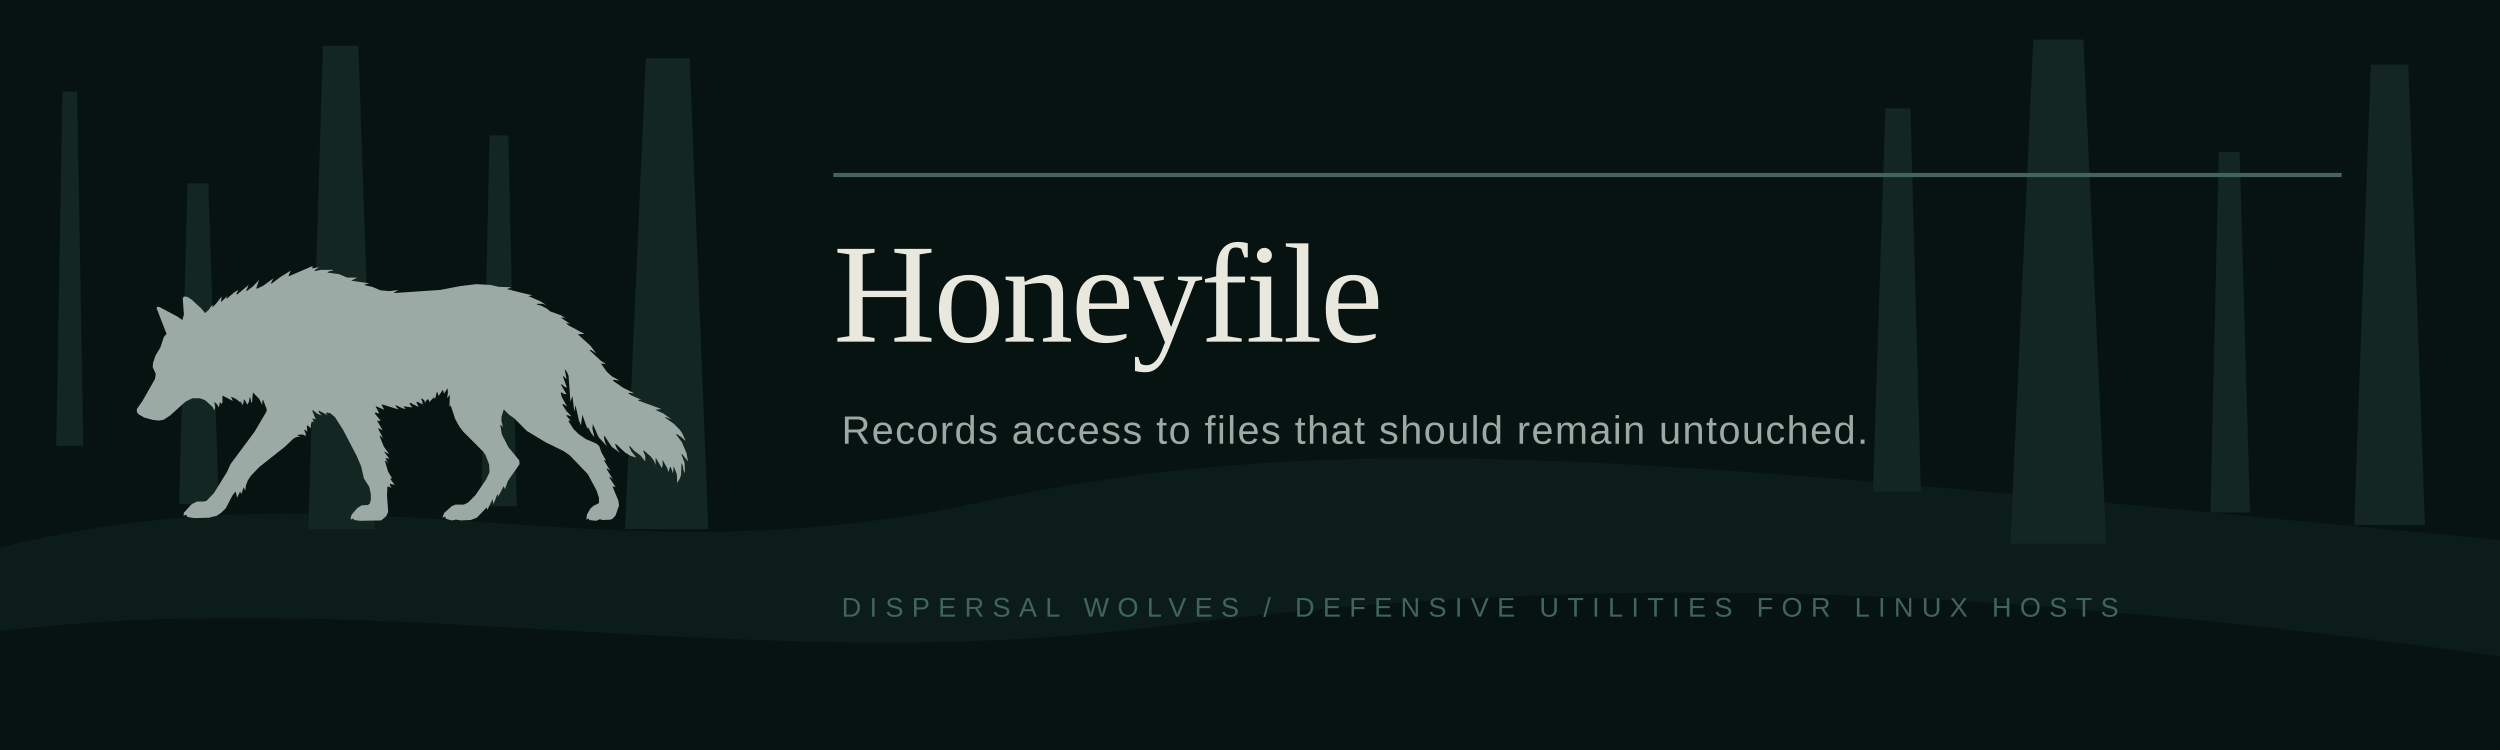
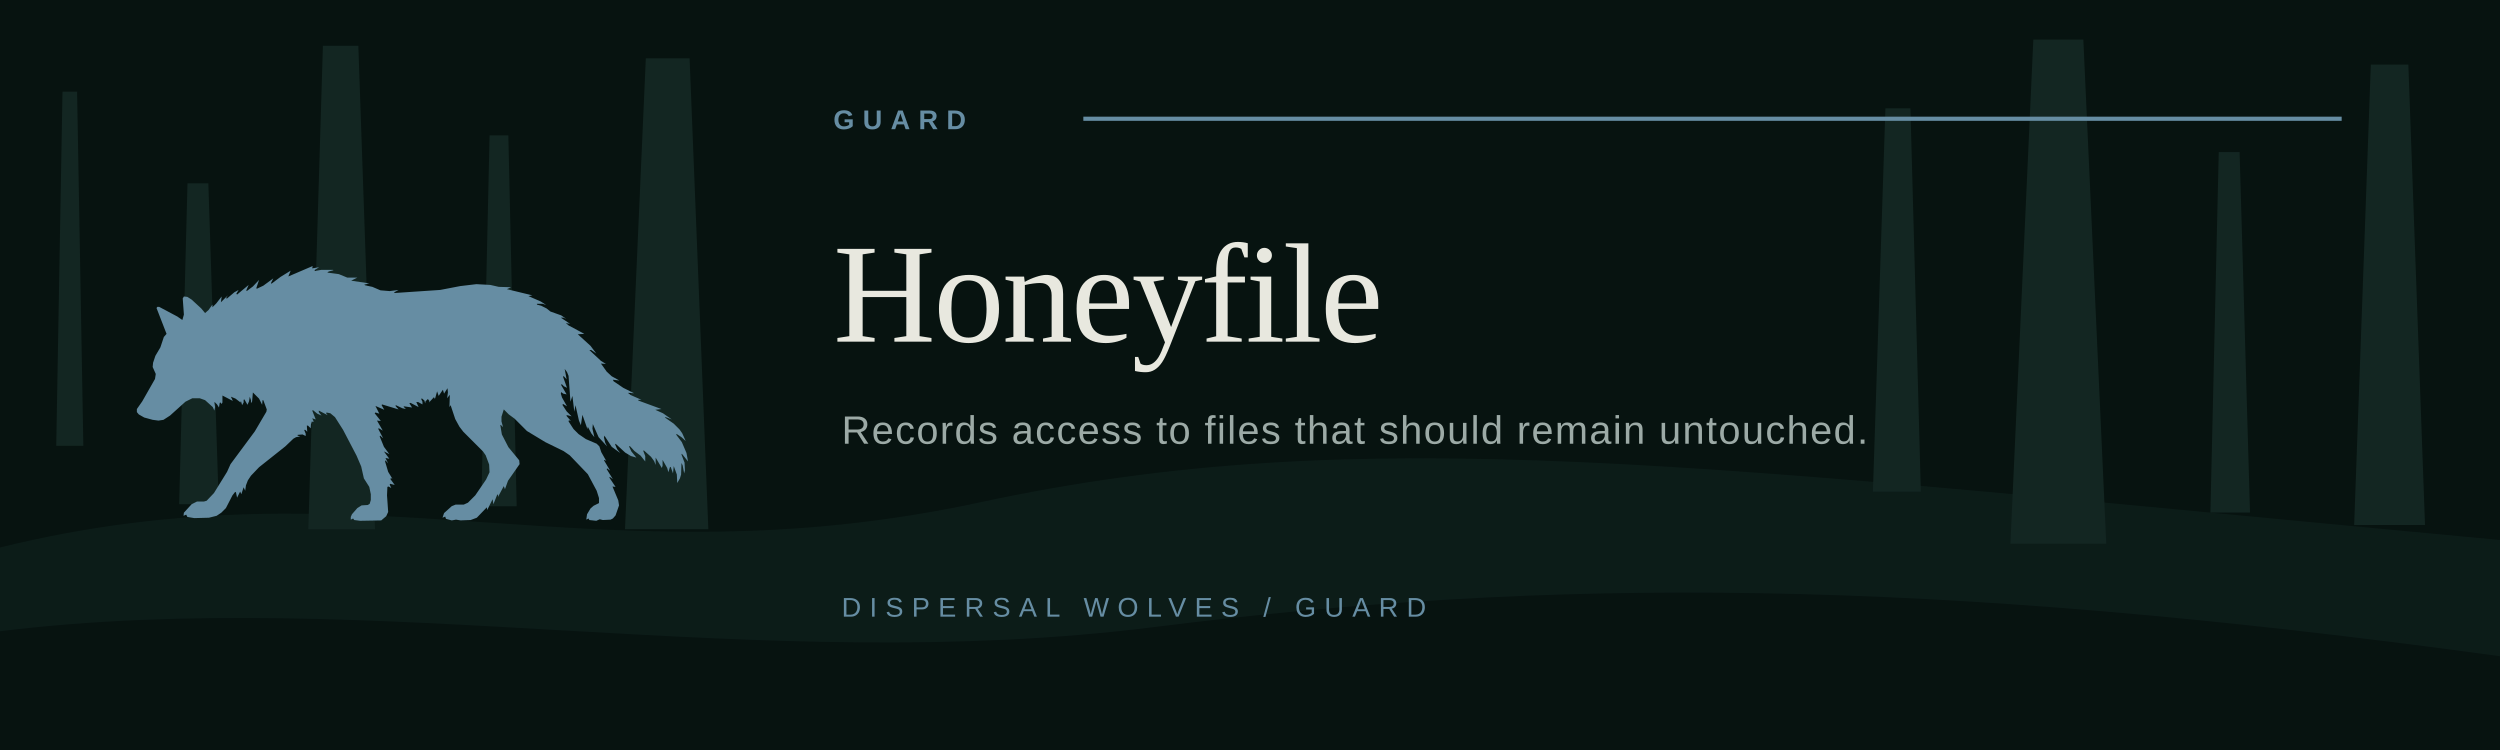
<svg xmlns="http://www.w3.org/2000/svg" viewBox="0 0 1200 360" role="img" aria-labelledby="title desc">
  <rect width="1200" height="360" fill="#071310" />
  <g aria-hidden="true" opacity=".56">
    <path d="M0 262.8C175 219.6 286 280.8 470 241.2S814 223.2 1200 259.2V360H0Z" fill="#10231F" />
    <path d="M30 44h7l3 170h-13Z" fill="#1D3530" />
    <path d="M90 88h10l5 154h-19Z" fill="#1D3530" />
    <path d="M155 22h17l8 232h-32Z" fill="#1D3530" />
    <path d="M235 65h9l4 178h-17Z" fill="#1D3530" />
    <path d="M310 28h21l9 226h-40Z" fill="#1D3530" />
    <path d="M905 52h12l5 184h-23Z" fill="#1D3530" />
    <path d="M976 19h24l11 242h-46Z" fill="#1D3530" />
    <path d="M1065 73h10l5 173h-19Z" fill="#1D3530" />
    <path d="M1138 31h18l8 221h-34Z" fill="#1D3530" />
    <path d="M0 303C180 281 363 325 554 301S923 277 1200 315V360H0Z" fill="#071310" />
  </g>
-   <g transform="translate(62 124) scale(.185)" fill="#9CAAA6">
+   <g transform="translate(62 124) scale(.185)" fill="#668DA3">
    <path fill-rule="evenodd" d="M71 129L97 196L90 204L81 231L68 253L62 271L61 282L69 300L67 313L34 371L20 391L20 399L25 405L39 413L61 419L76 421L89 419L106 408L146 372L164 363L183 363L197 368L217 386L221 395L223 386L221 374L222 373L228 379L233 387L235 375L237 374L240 378L242 374L242 356L269 370L264 359L276 364L289 374L290 370L293 381L297 374L297 367L299 366L307 380L311 371L313 359L316 368L316 376L319 371L321 348L337 364L345 380L346 368L348 368L357 392L356 398L326 449L263 534L254 554L220 609L201 629L194 631L176 631L162 638L142 660L141 668L148 665L151 671L169 674L207 673L227 668L239 660L251 648L268 615L275 606L277 607L280 621L288 605L291 612L297 594L301 603L303 589L308 576L316 564L337 542L405 488L426 468L433 464L444 462L437 460L437 458L450 457L458 461L458 455L454 445L457 445L462 450L461 434L464 434L471 441L472 426L474 430L473 424L479 424L475 415L484 418L475 395L477 394L488 403L499 408L492 399L492 395L515 407L511 402L512 400L522 402L534 412L555 445L590 512L602 540L609 571L623 593L627 612L627 627L624 637L619 640L603 641L592 648L578 664L575 671L575 678L581 675L584 679L599 681L654 680L667 669L672 658L669 615L670 593L673 592L680 596L676 587L677 585L689 588L678 573L679 570L683 572L672 554L664 527L665 524L672 532L665 518L675 520L661 501L675 508L661 489L650 462L651 460L659 467L646 442L648 441L658 447L643 421L653 422L637 402L639 400L649 403L639 383L662 393L655 381L656 379L699 392L691 383L692 381L709 389L718 391L712 385L713 384L734 387L727 376L730 375L751 386L745 373L750 373L761 379L761 372L758 366L759 363L766 369L768 376L769 371L775 365L779 370L778 374L791 360L792 364L794 363L799 345L803 357L814 341L817 351L826 337L827 348L825 363L832 354L831 386L834 381L846 417L857 437L867 450L918 501L925 511L934 535L935 555L926 574L898 615L879 634L868 639L847 639L837 643L817 661L813 673L820 670L822 676L837 680L848 678L860 680L886 679L902 673L928 646L929 653L943 625L945 638L955 613L957 613L957 619L972 591L975 599L983 577L1013 534L1012 524L984 490L967 457L963 433L964 432L970 438L966 423L966 411L972 392L985 405L1000 416L1032 448L1080 477L1127 500L1143 511L1190 560L1213 603L1219 622L1219 635L1205 642L1197 649L1188 664L1186 678L1192 675L1194 679L1212 681L1221 677L1229 679L1249 678L1255 675L1262 667L1271 641L1269 628L1254 592L1262 593L1246 569L1247 567L1255 573L1239 547L1240 545L1248 551L1232 524L1234 523L1238 526L1225 503L1220 488L1213 481L1185 469L1166 456L1153 443L1140 423L1141 420L1146 422L1134 408L1137 407L1148 410L1135 397L1124 380L1126 378L1136 384L1123 361L1120 351L1121 347L1126 351L1135 353L1121 329L1122 326L1128 332L1136 336L1126 308L1127 305L1135 314L1130 287L1136 295L1140 305L1145 372L1150 357L1155 398L1158 381L1167 421L1172 433L1176 406L1189 443L1190 437L1199 454L1207 464L1202 442L1203 430L1218 464L1240 488L1235 478L1232 465L1233 460L1252 489L1274 505L1266 495L1261 483L1262 481L1287 504L1302 513L1316 517L1303 501L1297 488L1299 487L1311 500L1327 512L1339 527L1339 513L1334 500L1335 498L1354 515L1362 526L1366 536L1366 517L1382 544L1384 538L1384 523L1396 544L1399 555L1403 542L1405 541L1411 558L1413 539L1421 561L1422 583L1429 571L1432 561L1433 531L1436 537L1440 558L1442 550L1441 530L1433 509L1434 507L1450 527L1446 505L1434 477L1419 457L1421 456L1433 464L1444 474L1435 454L1428 444L1413 429L1390 413L1392 412L1408 418L1385 402L1365 393L1381 391L1321 369L1321 367L1329 367L1302 355L1294 349L1310 350L1282 336L1257 319L1255 315L1272 317L1252 306L1239 294L1224 273L1237 274L1224 266L1194 238L1199 238L1212 247L1197 227L1164 197L1181 196L1140 174L1133 168L1144 170L1120 154L1127 154L1134 157L1121 148L1093 138L1083 130L1069 123L1058 120L1058 118L1073 118L1082 121L1068 112L1036 98L1046 96L980 80L991 75L959 74L937 69L901 67L859 72L807 82L688 90L688 88L699 82L676 85L652 83L631 74L612 70L610 68L623 65L576 58L592 50L566 50L544 41L514 37L518 34L530 31L529 30L498 30L481 33L482 30L493 23L475 26L476 20L413 47L419 32L393 48L369 66L368 64L374 52L348 71L331 79L330 77L337 56L321 73L305 85L304 83L310 69L280 94L278 92L284 82L273 88L253 105L252 102L256 96L238 114L240 99L226 117L216 127L216 120L206 134L197 142L187 130L162 107L151 100L142 99L139 104L142 146L138 160L125 151L78 126L73 126Z" />
  </g>
-   <path d="M400 84H1124" stroke="#41645D" stroke-width="2" />
+   <text x="400" y="62" fill="#668DA3" font-family="Arial Narrow, Helvetica Neue, Arial, sans-serif" font-size="13" font-weight="700" letter-spacing="4">GUARD</text>
+   <path d="M520 57H1124" stroke="#668DA3" stroke-width="2" />
  <text x="400" y="164" fill="#E8E8DF" font-family="Georgia, 'Times New Roman', serif" font-size="68" letter-spacing="-1">Honeyfile</text>
  <text x="404" y="213" fill="#9CAAA6" font-family="Arial Narrow, Helvetica Neue, Arial, sans-serif" font-size="19" letter-spacing=".7">Records access to files that should remain untouched.</text>
-   <text x="404" y="296" fill="#41645D" font-family="Arial Narrow, Helvetica Neue, Arial, sans-serif" font-size="13" letter-spacing="4">DISPERSAL WOLVES / DEFENSIVE UTILITIES FOR LINUX HOSTS</text>
+   <text x="404" y="296" fill="#668DA3" font-family="Arial Narrow, Helvetica Neue, Arial, sans-serif" font-size="13" letter-spacing="4">DISPERSAL WOLVES / GUARD</text>
</svg>
